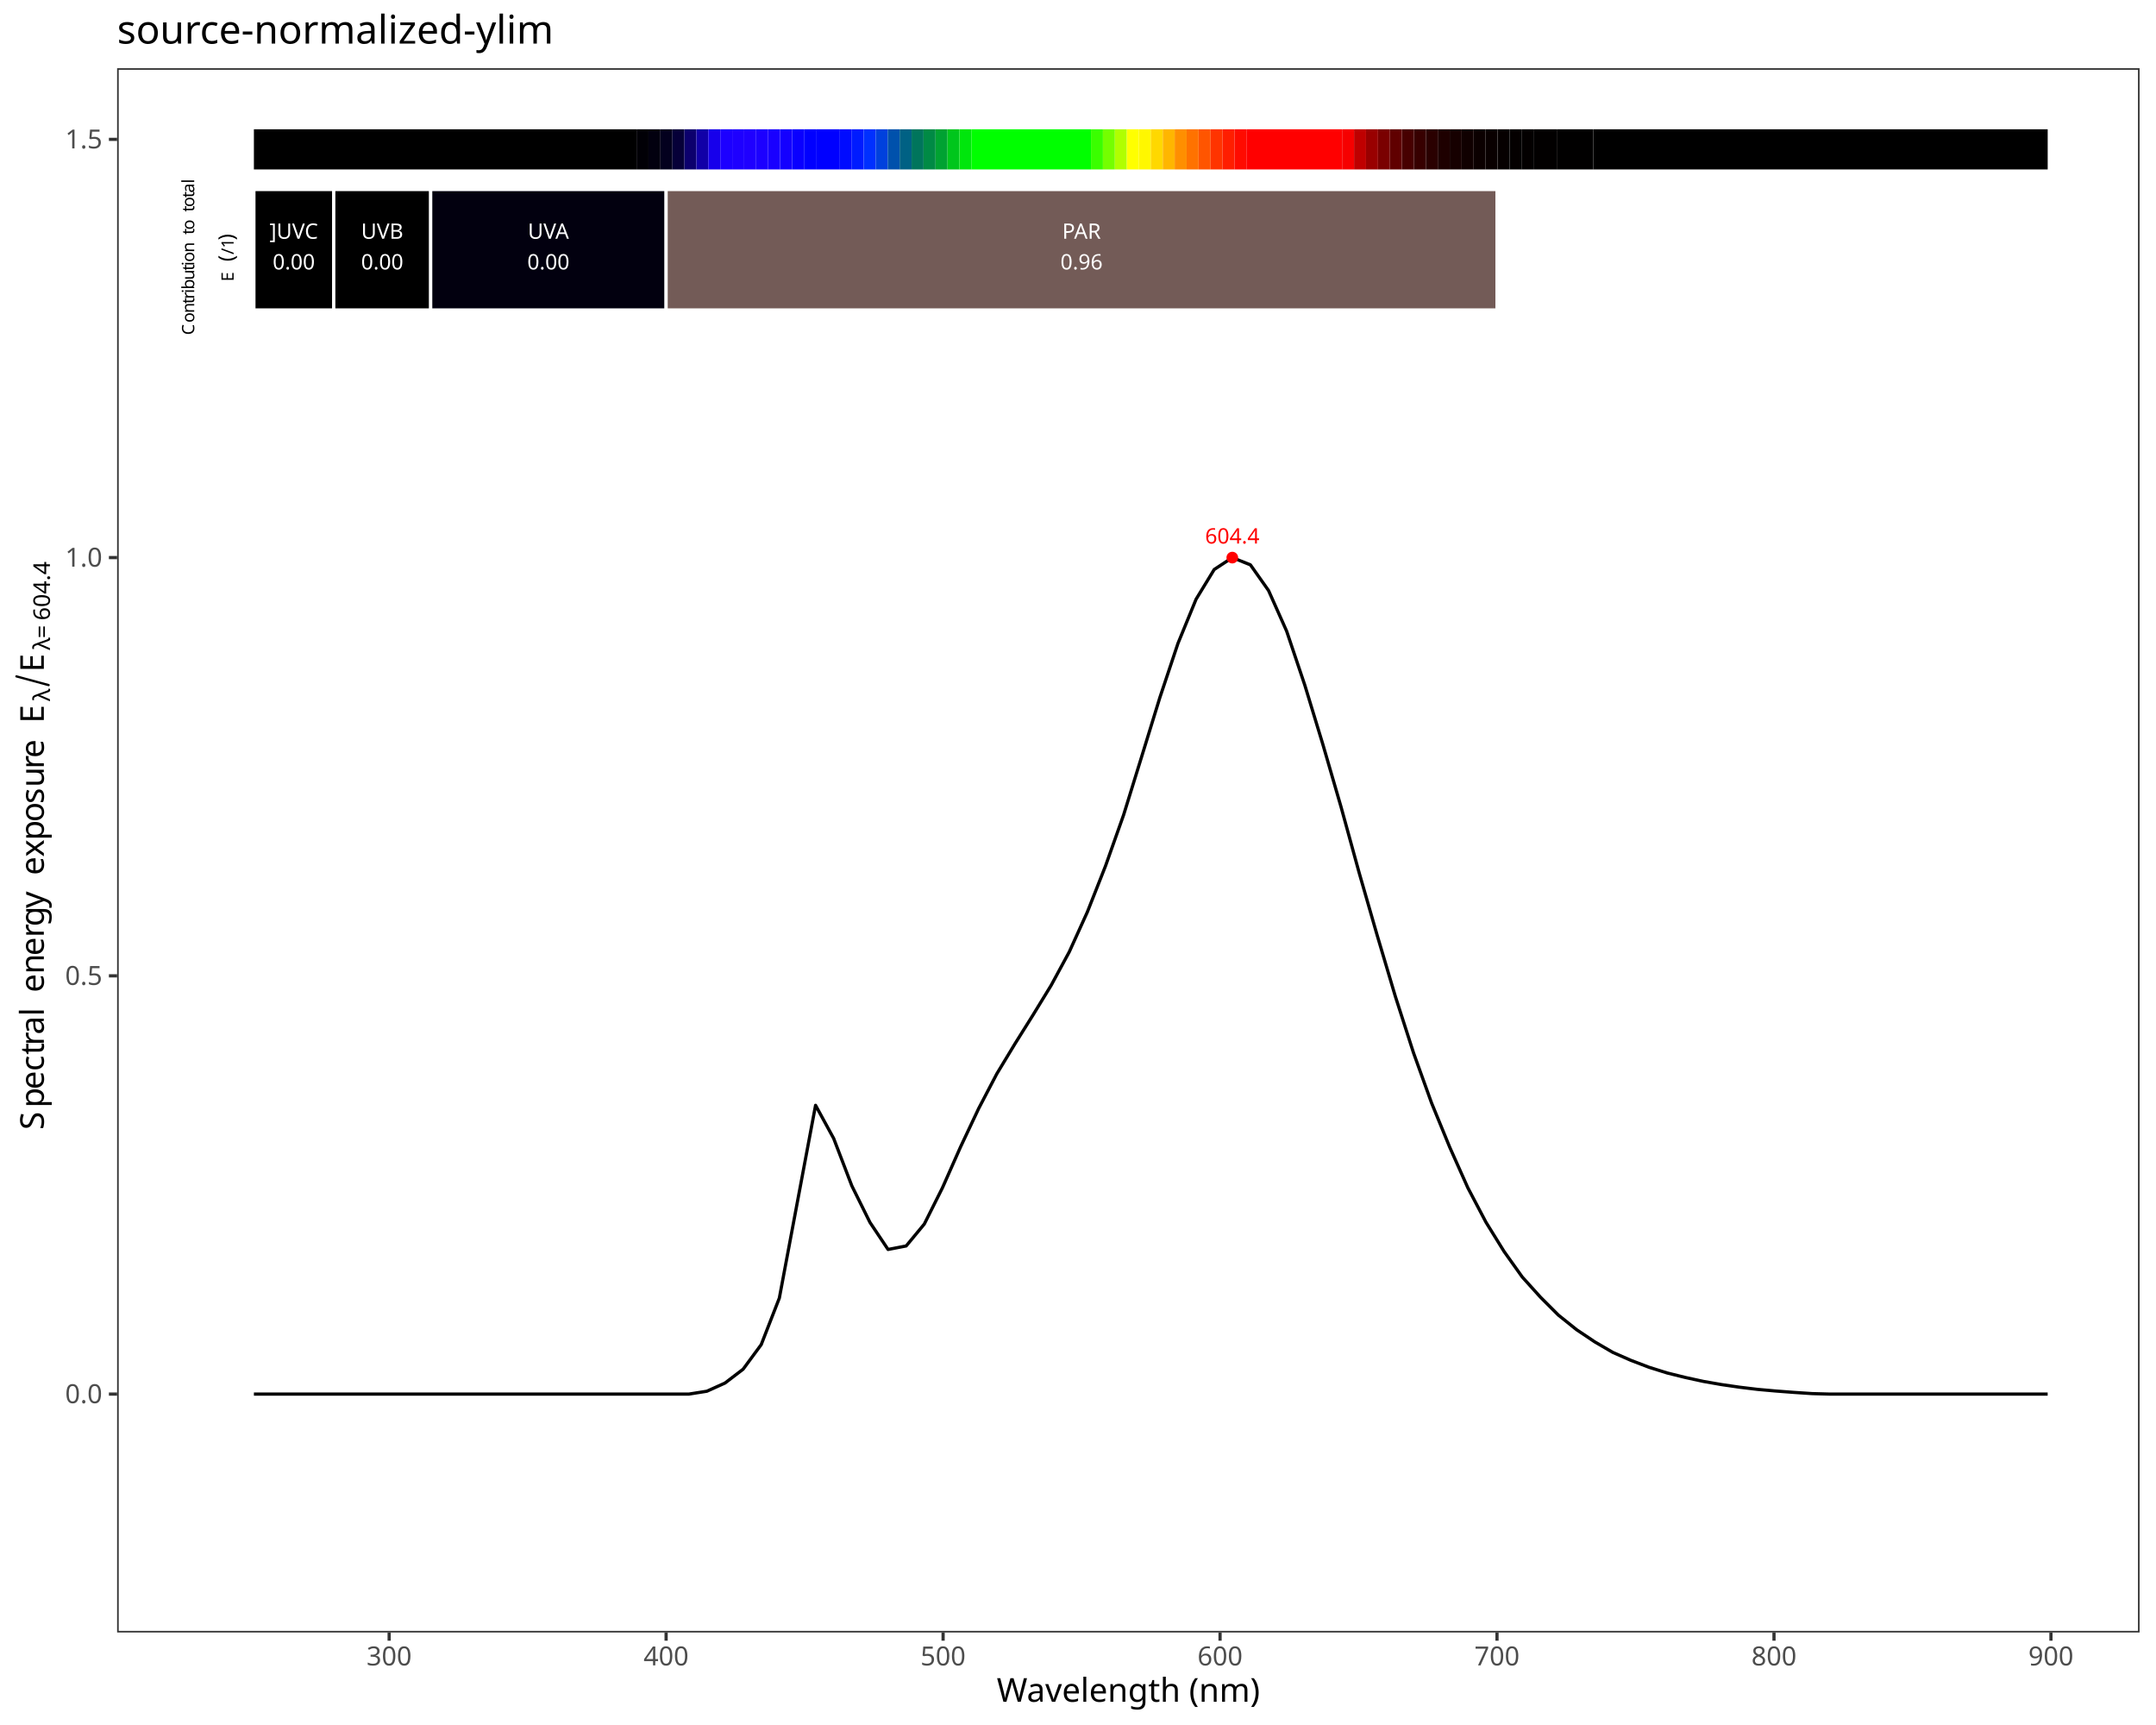
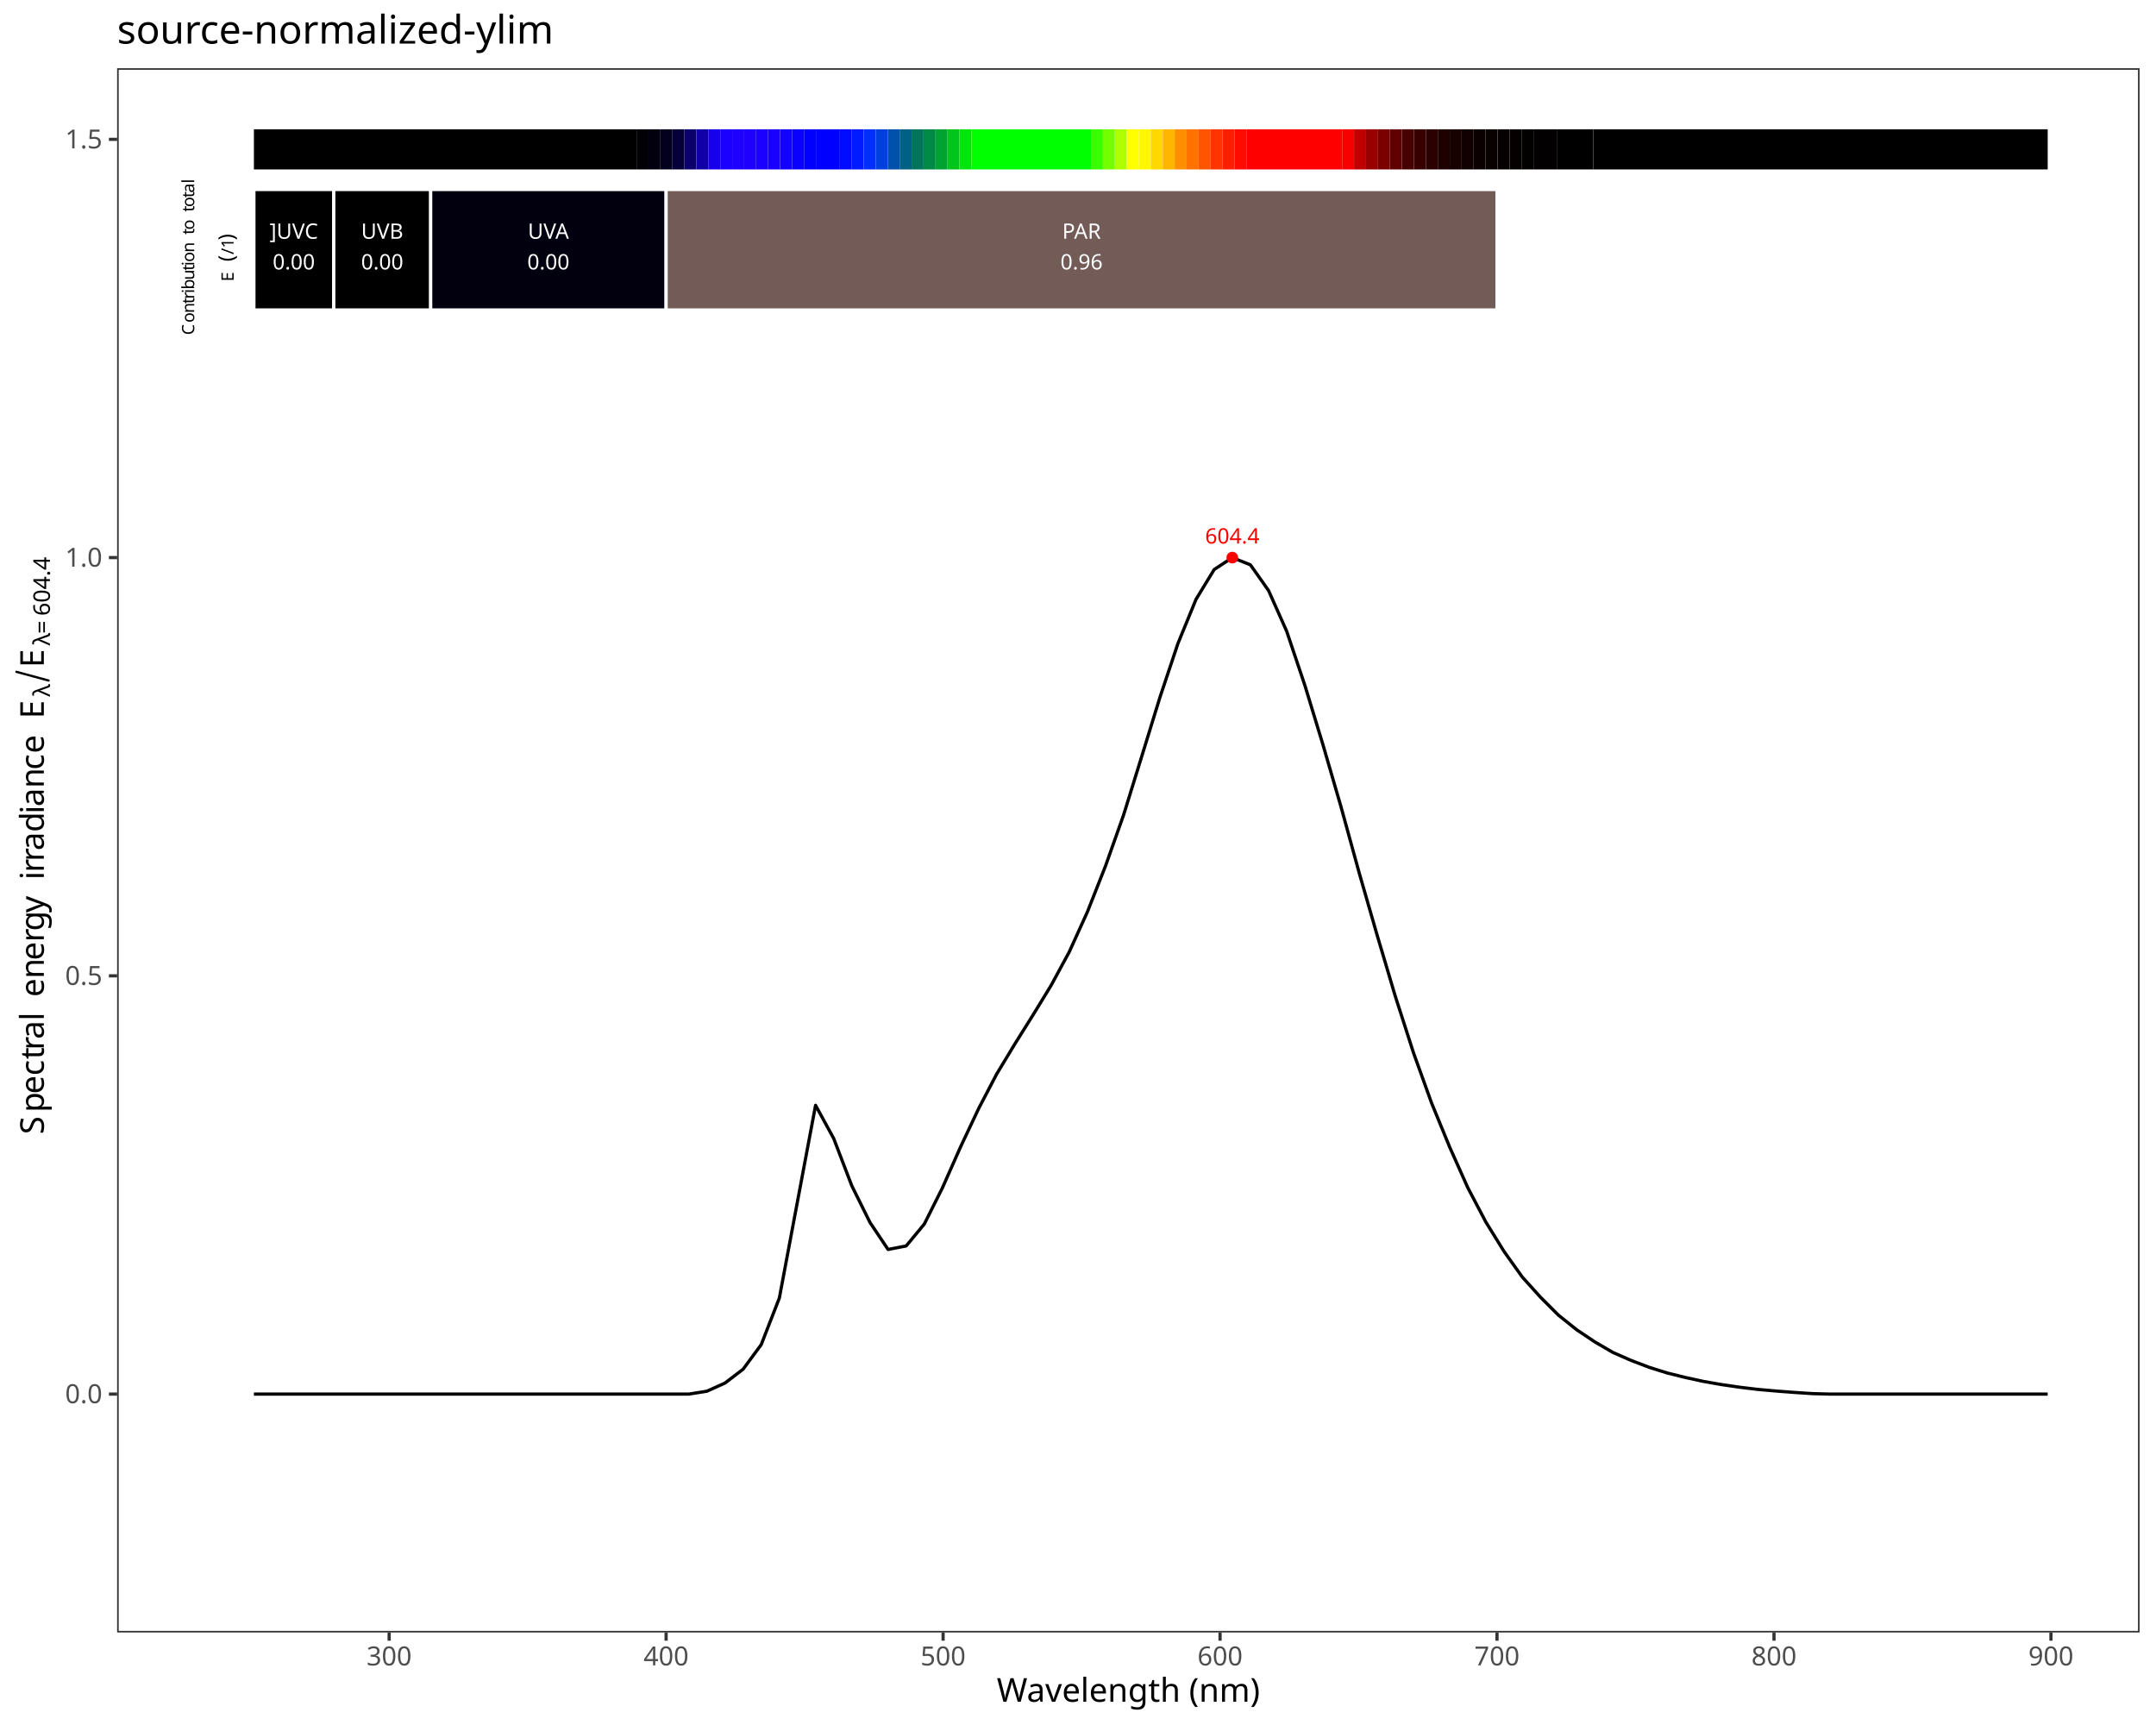
<svg xmlns="http://www.w3.org/2000/svg" class="svglite" data-engine-version="2.0" width="720.00pt" height="576.00pt" viewBox="0 0 720.00 576.00">
  <defs>
    <style type="text/css">
    .svglite line, .svglite polyline, .svglite polygon, .svglite path, .svglite rect, .svglite circle {
      fill: none;
      stroke: #000000;
      stroke-linecap: round;
      stroke-linejoin: round;
      stroke-miterlimit: 10.00;
    }
  </style>
  </defs>
  <rect width="100%" height="100%" style="stroke: none; fill: #FFFFFF;" />
  <defs>
    <clipPath id="cpMC4wMHw3MjAuMDB8MC4wMHw1NzYuMDA=">
      <rect x="0.00" y="0.00" width="720.00" height="576.00" />
    </clipPath>
  </defs>
  <g clip-path="url(#cpMC4wMHw3MjAuMDB8MC4wMHw1NzYuMDA=)">
    <rect x="0" y="0.00" width="720.00" height="576.00" style="stroke-width: 1.07; stroke: #FFFFFF; fill: #FFFFFF;" />
  </g>
  <defs>
    <clipPath id="cpMzkuMTF8NzE0LjUyfDIyLjc4fDU0NS4xMQ==">
      <rect x="39.11" y="22.78" width="675.41" height="522.33" />
    </clipPath>
  </defs>
  <g clip-path="url(#cpMzkuMTF8NzE0LjUyfDIyLjc4fDU0NS4xMQ==)">
    <rect x="39.11" y="22.78" width="675.41" height="522.33" style="stroke-width: 1.07; stroke: none; fill: #FFFFFF;" />
    <polyline points="84.79,465.51 90.84,465.51 96.89,465.51 102.94,465.51 108.99,465.51 115.04,465.51 121.09,465.51 127.14,465.51 133.19,465.51 139.24,465.51 145.30,465.51 151.35,465.51 157.40,465.51 163.45,465.51 169.50,465.51 175.55,465.51 181.60,465.51 187.65,465.51 193.70,465.51 199.75,465.51 205.80,465.51 211.85,465.51 217.91,465.51 223.96,465.51 230.01,465.51 236.06,464.55 242.11,461.82 248.16,457.20 254.21,448.99 260.26,433.45 266.31,401.25 272.36,369.07 278.41,380.15 284.46,395.94 290.52,408.17 296.57,417.21 302.62,416.04 308.67,408.73 314.72,396.65 320.77,382.99 326.82,370.16 332.87,358.59 338.92,348.58 344.97,338.93 351.02,329.04 357.07,317.87 363.13,304.52 369.18,289.18 375.23,272.12 381.28,252.59 387.33,232.95 393.38,214.85 399.43,200.09 405.48,190.17 411.53,186.19 417.58,188.61 423.63,197.18 429.68,210.76 435.74,228.77 441.79,248.62 447.84,269.43 453.89,291.42 459.94,312.42 465.99,332.75 472.04,351.54 478.09,368.34 484.14,383.08 490.19,396.62 496.24,408.12 502.29,417.89 508.35,426.40 514.40,433.10 520.45,439.15 526.50,444.00 532.55,448.05 538.60,451.58 544.65,454.24 550.70,456.55 556.75,458.45 562.80,459.95 568.85,461.27 574.91,462.33 580.96,463.21 587.01,463.94 593.06,464.48 599.11,464.94 605.16,465.34 611.21,465.51 617.26,465.51 623.31,465.51 629.36,465.51 635.41,465.51 641.46,465.51 647.52,465.51 653.57,465.51 659.62,465.51 665.67,465.51 671.72,465.51 677.77,465.51 683.82,465.51 " style="stroke-width: 1.07; stroke-linecap: butt;" />
    <text x="411.53" y="181.49" text-anchor="middle" style="font-size: 7.11px; fill: #FF0000; font-family: sans;" textLength="17.80px" lengthAdjust="spacingAndGlyphs">604.4</text>
    <circle cx="411.53" cy="186.19" r="1.95" style="stroke-width: 0.71; stroke: none; fill: #FF0000;" />
    <rect x="84.79" y="43.17" width="127.79" height="13.41" style="stroke-width: 1.07; stroke: none; stroke-linecap: square; stroke-linejoin: miter; fill: #000000;" />
    <rect x="212.58" y="43.17" width="3.99" height="13.41" style="stroke-width: 1.07; stroke: none; stroke-linecap: square; stroke-linejoin: miter; fill: #010006;" />
    <rect x="216.57" y="43.17" width="3.99" height="13.41" style="stroke-width: 1.07; stroke: none; stroke-linecap: square; stroke-linejoin: miter; fill: #02000F;" />
    <rect x="220.57" y="43.17" width="3.99" height="13.41" style="stroke-width: 1.07; stroke: none; stroke-linecap: square; stroke-linejoin: miter; fill: #03001E;" />
    <rect x="224.56" y="43.17" width="3.99" height="13.41" style="stroke-width: 1.07; stroke: none; stroke-linecap: square; stroke-linejoin: miter; fill: #060038;" />
    <rect x="228.55" y="43.17" width="3.99" height="13.41" style="stroke-width: 1.07; stroke: none; stroke-linecap: square; stroke-linejoin: miter; fill: #0C006D;" />
    <rect x="232.55" y="43.17" width="3.99" height="13.41" style="stroke-width: 1.07; stroke: none; stroke-linecap: square; stroke-linejoin: miter; fill: #1100A7;" />
    <rect x="236.54" y="43.17" width="3.99" height="13.41" style="stroke-width: 1.07; stroke: none; stroke-linecap: square; stroke-linejoin: miter; fill: #1700EB;" />
    <rect x="240.54" y="43.17" width="3.99" height="13.41" style="stroke-width: 1.07; stroke: none; stroke-linecap: square; stroke-linejoin: miter; fill: #1C00FF;" />
    <rect x="244.53" y="43.17" width="3.99" height="13.41" style="stroke-width: 1.07; stroke: none; stroke-linecap: square; stroke-linejoin: miter; fill: #1E00FF;" />
    <rect x="248.52" y="43.17" width="3.99" height="13.41" style="stroke-width: 1.07; stroke: none; stroke-linecap: square; stroke-linejoin: miter; fill: #1F00FF;" />
    <rect x="252.52" y="43.17" width="3.99" height="13.41" style="stroke-width: 1.07; stroke: none; stroke-linecap: square; stroke-linejoin: miter; fill: #1C00FF;" />
    <rect x="256.51" y="43.17" width="3.99" height="13.41" style="stroke-width: 1.07; stroke: none; stroke-linecap: square; stroke-linejoin: miter; fill: #1900FF;" />
    <rect x="260.50" y="43.17" width="3.99" height="13.41" style="stroke-width: 1.07; stroke: none; stroke-linecap: square; stroke-linejoin: miter; fill: #1400FF;" />
    <rect x="264.50" y="43.17" width="3.99" height="13.41" style="stroke-width: 1.07; stroke: none; stroke-linecap: square; stroke-linejoin: miter; fill: #0A00FF;" />
    <rect x="268.49" y="43.17" width="3.99" height="13.41" style="stroke-width: 1.07; stroke: none; stroke-linecap: square; stroke-linejoin: miter; fill: #0100FF;" />
    <rect x="272.48" y="43.17" width="7.99" height="13.41" style="stroke-width: 1.07; stroke: none; stroke-linecap: square; stroke-linejoin: miter; fill: #0000FF;" />
    <rect x="280.47" y="43.17" width="3.99" height="13.41" style="stroke-width: 1.07; stroke: none; stroke-linecap: square; stroke-linejoin: miter; fill: #000BFF;" />
    <rect x="284.46" y="43.17" width="3.99" height="13.41" style="stroke-width: 1.07; stroke: none; stroke-linecap: square; stroke-linejoin: miter; fill: #001BFF;" />
    <rect x="288.46" y="43.17" width="3.99" height="13.41" style="stroke-width: 1.07; stroke: none; stroke-linecap: square; stroke-linejoin: miter; fill: #0030FF;" />
    <rect x="292.45" y="43.17" width="3.99" height="13.41" style="stroke-width: 1.07; stroke: none; stroke-linecap: square; stroke-linejoin: miter; fill: #0041DD;" />
    <rect x="296.45" y="43.17" width="3.99" height="13.41" style="stroke-width: 1.07; stroke: none; stroke-linecap: square; stroke-linejoin: miter; fill: #0051AC;" />
    <rect x="300.44" y="43.17" width="3.99" height="13.41" style="stroke-width: 1.07; stroke: none; stroke-linecap: square; stroke-linejoin: miter; fill: #006184;" />
    <rect x="304.43" y="43.17" width="3.99" height="13.41" style="stroke-width: 1.07; stroke: none; stroke-linecap: square; stroke-linejoin: miter; fill: #00755C;" />
    <rect x="308.43" y="43.17" width="3.99" height="13.41" style="stroke-width: 1.07; stroke: none; stroke-linecap: square; stroke-linejoin: miter; fill: #008A45;" />
    <rect x="312.42" y="43.17" width="3.99" height="13.41" style="stroke-width: 1.07; stroke: none; stroke-linecap: square; stroke-linejoin: miter; fill: #00A232;" />
    <rect x="316.41" y="43.17" width="3.99" height="13.41" style="stroke-width: 1.07; stroke: none; stroke-linecap: square; stroke-linejoin: miter; fill: #00C61C;" />
    <rect x="320.41" y="43.17" width="3.99" height="13.41" style="stroke-width: 1.07; stroke: none; stroke-linecap: square; stroke-linejoin: miter; fill: #00E60C;" />
    <rect x="324.40" y="43.17" width="39.94" height="13.41" style="stroke-width: 1.07; stroke: none; stroke-linecap: square; stroke-linejoin: miter; fill: #00FF00;" />
    <rect x="364.34" y="43.17" width="3.99" height="13.41" style="stroke-width: 1.07; stroke: none; stroke-linecap: square; stroke-linejoin: miter; fill: #3AFF00;" />
    <rect x="368.33" y="43.17" width="3.99" height="13.41" style="stroke-width: 1.07; stroke: none; stroke-linecap: square; stroke-linejoin: miter; fill: #74FF00;" />
    <rect x="372.32" y="43.17" width="3.99" height="13.41" style="stroke-width: 1.07; stroke: none; stroke-linecap: square; stroke-linejoin: miter; fill: #B0FF00;" />
    <rect x="376.32" y="43.17" width="3.99" height="13.41" style="stroke-width: 1.07; stroke: none; stroke-linecap: square; stroke-linejoin: miter; fill: #FFFF00;" />
    <rect x="380.31" y="43.17" width="3.99" height="13.41" style="stroke-width: 1.07; stroke: none; stroke-linecap: square; stroke-linejoin: miter; fill: #FFF700;" />
    <rect x="384.30" y="43.17" width="3.99" height="13.41" style="stroke-width: 1.07; stroke: none; stroke-linecap: square; stroke-linejoin: miter; fill: #FFD800;" />
    <rect x="388.30" y="43.17" width="3.99" height="13.41" style="stroke-width: 1.07; stroke: none; stroke-linecap: square; stroke-linejoin: miter; fill: #FFB600;" />
    <rect x="392.29" y="43.17" width="3.99" height="13.41" style="stroke-width: 1.07; stroke: none; stroke-linecap: square; stroke-linejoin: miter; fill: #FF8F00;" />
    <rect x="396.28" y="43.17" width="3.99" height="13.41" style="stroke-width: 1.07; stroke: none; stroke-linecap: square; stroke-linejoin: miter; fill: #FF7200;" />
    <rect x="400.28" y="43.17" width="3.99" height="13.41" style="stroke-width: 1.07; stroke: none; stroke-linecap: square; stroke-linejoin: miter; fill: #FF5500;" />
    <rect x="404.27" y="43.17" width="3.99" height="13.41" style="stroke-width: 1.07; stroke: none; stroke-linecap: square; stroke-linejoin: miter; fill: #FF3400;" />
    <rect x="408.26" y="43.17" width="3.99" height="13.41" style="stroke-width: 1.07; stroke: none; stroke-linecap: square; stroke-linejoin: miter; fill: #FF1E00;" />
    <rect x="412.26" y="43.17" width="3.99" height="13.41" style="stroke-width: 1.07; stroke: none; stroke-linecap: square; stroke-linejoin: miter; fill: #FF0B00;" />
    <rect x="416.25" y="43.17" width="31.95" height="13.41" style="stroke-width: 1.07; stroke: none; stroke-linecap: square; stroke-linejoin: miter; fill: #FF0000;" />
    <rect x="448.20" y="43.17" width="3.99" height="13.41" style="stroke-width: 1.07; stroke: none; stroke-linecap: square; stroke-linejoin: miter; fill: #F60000;" />
    <rect x="452.19" y="43.17" width="3.99" height="13.41" style="stroke-width: 1.07; stroke: none; stroke-linecap: square; stroke-linejoin: miter; fill: #BF0000;" />
    <rect x="456.19" y="43.17" width="3.99" height="13.41" style="stroke-width: 1.07; stroke: none; stroke-linecap: square; stroke-linejoin: miter; fill: #990000;" />
    <rect x="460.18" y="43.17" width="3.99" height="13.41" style="stroke-width: 1.07; stroke: none; stroke-linecap: square; stroke-linejoin: miter; fill: #7A0000;" />
    <rect x="464.17" y="43.17" width="3.99" height="13.41" style="stroke-width: 1.07; stroke: none; stroke-linecap: square; stroke-linejoin: miter; fill: #600000;" />
    <rect x="468.17" y="43.17" width="3.99" height="13.41" style="stroke-width: 1.07; stroke: none; stroke-linecap: square; stroke-linejoin: miter; fill: #470000;" />
    <rect x="472.16" y="43.17" width="3.99" height="13.41" style="stroke-width: 1.07; stroke: none; stroke-linecap: square; stroke-linejoin: miter; fill: #370000;" />
    <rect x="476.16" y="43.17" width="3.99" height="13.41" style="stroke-width: 1.07; stroke: none; stroke-linecap: square; stroke-linejoin: miter; fill: #2A0000;" />
    <rect x="480.15" y="43.17" width="3.99" height="13.41" style="stroke-width: 1.07; stroke: none; stroke-linecap: square; stroke-linejoin: miter; fill: #1E0000;" />
    <rect x="484.14" y="43.17" width="3.99" height="13.41" style="stroke-width: 1.07; stroke: none; stroke-linecap: square; stroke-linejoin: miter; fill: #160000;" />
    <rect x="488.14" y="43.17" width="3.99" height="13.41" style="stroke-width: 1.07; stroke: none; stroke-linecap: square; stroke-linejoin: miter; fill: #100000;" />
    <rect x="492.13" y="43.17" width="3.99" height="13.41" style="stroke-width: 1.07; stroke: none; stroke-linecap: square; stroke-linejoin: miter; fill: #0B0000;" />
    <rect x="496.12" y="43.17" width="3.99" height="13.41" style="stroke-width: 1.07; stroke: none; stroke-linecap: square; stroke-linejoin: miter; fill: #090000;" />
    <rect x="500.12" y="43.17" width="3.99" height="13.41" style="stroke-width: 1.07; stroke: none; stroke-linecap: square; stroke-linejoin: miter; fill: #060000;" />
    <rect x="504.11" y="43.17" width="3.99" height="13.41" style="stroke-width: 1.07; stroke: none; stroke-linecap: square; stroke-linejoin: miter; fill: #040000;" />
    <rect x="508.10" y="43.17" width="3.99" height="13.41" style="stroke-width: 1.07; stroke: none; stroke-linecap: square; stroke-linejoin: miter; fill: #030000;" />
    <rect x="512.10" y="43.17" width="7.99" height="13.41" style="stroke-width: 1.07; stroke: none; stroke-linecap: square; stroke-linejoin: miter; fill: #020000;" />
    <rect x="520.08" y="43.17" width="11.98" height="13.41" style="stroke-width: 1.07; stroke: none; stroke-linecap: square; stroke-linejoin: miter; fill: #010000;" />
    <rect x="532.07" y="43.17" width="151.76" height="13.41" style="stroke-width: 1.07; stroke: none; stroke-linecap: square; stroke-linejoin: miter; fill: #000000;" />
    <rect x="84.79" y="63.28" width="26.68" height="40.22" style="stroke-width: 1.07; stroke: #FFFFFF; stroke-linecap: square; stroke-linejoin: miter; fill: #000000;" />
    <rect x="111.46" y="63.28" width="32.37" height="40.22" style="stroke-width: 1.07; stroke: #FFFFFF; stroke-linecap: square; stroke-linejoin: miter; fill: #000000;" />
    <rect x="143.83" y="63.28" width="78.62" height="40.22" style="stroke-width: 1.07; stroke: #FFFFFF; stroke-linecap: square; stroke-linejoin: miter; fill: #02000F;" />
    <rect x="222.45" y="63.28" width="277.48" height="40.22" style="stroke-width: 1.07; stroke: #FFFFFF; stroke-linecap: square; stroke-linejoin: miter; fill: #735B57;" />
    <text x="98.12" y="79.72" text-anchor="middle" style="font-size: 7.11px; fill: #FFFFFF; font-family: sans;" textLength="17.00px" lengthAdjust="spacingAndGlyphs">]UVC</text>
    <text x="98.12" y="89.96" text-anchor="middle" style="font-size: 7.11px; fill: #FFFFFF; font-family: sans;" textLength="13.85px" lengthAdjust="spacingAndGlyphs">0.00</text>
    <text x="127.65" y="79.72" text-anchor="middle" style="font-size: 7.11px; fill: #FFFFFF; font-family: sans;" textLength="14.63px" lengthAdjust="spacingAndGlyphs">UVB</text>
    <text x="127.65" y="89.96" text-anchor="middle" style="font-size: 7.11px; fill: #FFFFFF; font-family: sans;" textLength="13.85px" lengthAdjust="spacingAndGlyphs">0.00</text>
    <text x="183.14" y="79.72" text-anchor="middle" style="font-size: 7.11px; fill: #FFFFFF; font-family: sans;" textLength="14.63px" lengthAdjust="spacingAndGlyphs">UVA</text>
    <text x="183.14" y="89.96" text-anchor="middle" style="font-size: 7.11px; fill: #FFFFFF; font-family: sans;" textLength="13.85px" lengthAdjust="spacingAndGlyphs">0.00</text>
    <text x="361.19" y="79.72" text-anchor="middle" style="font-size: 7.11px; fill: #FFFFFF; font-family: sans;" textLength="14.63px" lengthAdjust="spacingAndGlyphs">PAR</text>
    <text x="361.19" y="89.96" text-anchor="middle" style="font-size: 7.11px; fill: #FFFFFF; font-family: sans;" textLength="13.85px" lengthAdjust="spacingAndGlyphs">0.96</text>
    <text transform="translate(64.86,111.85) rotate(-90)" style="font-size: 5.69px; font-family: sans;" textLength="4.11px" lengthAdjust="spacingAndGlyphs">C</text>
    <text transform="translate(64.86,107.74) rotate(-90)" style="font-size: 5.69px; font-family: sans;" textLength="3.17px" lengthAdjust="spacingAndGlyphs">o</text>
    <text transform="translate(64.86,104.57) rotate(-90)" style="font-size: 5.69px; font-family: sans;" textLength="3.17px" lengthAdjust="spacingAndGlyphs">n</text>
    <text transform="translate(64.86,101.41) rotate(-90)" style="font-size: 5.69px; font-family: sans;" textLength="1.58px" lengthAdjust="spacingAndGlyphs">t</text>
    <text transform="translate(64.86,99.83) rotate(-90)" style="font-size: 5.69px; font-family: sans;" textLength="1.89px" lengthAdjust="spacingAndGlyphs">r</text>
    <text transform="translate(64.86,97.93) rotate(-90)" style="font-size: 5.69px; font-family: sans;" textLength="1.26px" lengthAdjust="spacingAndGlyphs">i</text>
    <text transform="translate(64.86,96.67) rotate(-90)" style="font-size: 5.69px; font-family: sans;" textLength="3.17px" lengthAdjust="spacingAndGlyphs">b</text>
    <text transform="translate(64.86,93.51) rotate(-90)" style="font-size: 5.69px; font-family: sans;" textLength="3.17px" lengthAdjust="spacingAndGlyphs">u</text>
    <text transform="translate(64.86,90.34) rotate(-90)" style="font-size: 5.69px; font-family: sans;" textLength="1.58px" lengthAdjust="spacingAndGlyphs">t</text>
    <text transform="translate(64.86,88.76) rotate(-90)" style="font-size: 5.69px; font-family: sans;" textLength="1.26px" lengthAdjust="spacingAndGlyphs">i</text>
    <text transform="translate(64.86,87.50) rotate(-90)" style="font-size: 5.69px; font-family: sans;" textLength="3.17px" lengthAdjust="spacingAndGlyphs">o</text>
    <text transform="translate(64.86,84.33) rotate(-90)" style="font-size: 5.69px; font-family: sans;" textLength="3.17px" lengthAdjust="spacingAndGlyphs">n</text>
    <text transform="translate(64.86,81.17) rotate(-90)" style="font-size: 5.69px; font-family: sans;" textLength="1.42px" lengthAdjust="spacingAndGlyphs"> </text>
    <text transform="translate(64.86,79.74) rotate(-90)" style="font-size: 5.69px; font-family: sans;" textLength="1.42px" lengthAdjust="spacingAndGlyphs"> </text>
    <text transform="translate(64.86,78.32) rotate(-90)" style="font-size: 5.69px; font-family: sans;" textLength="1.58px" lengthAdjust="spacingAndGlyphs">t</text>
    <text transform="translate(64.86,76.74) rotate(-90)" style="font-size: 5.69px; font-family: sans;" textLength="3.17px" lengthAdjust="spacingAndGlyphs">o</text>
    <text transform="translate(64.86,73.57) rotate(-90)" style="font-size: 5.69px; font-family: sans;" textLength="1.42px" lengthAdjust="spacingAndGlyphs"> </text>
    <text transform="translate(64.86,72.15) rotate(-90)" style="font-size: 5.69px; font-family: sans;" textLength="1.42px" lengthAdjust="spacingAndGlyphs"> </text>
    <text transform="translate(64.86,70.72) rotate(-90)" style="font-size: 5.69px; font-family: sans;" textLength="1.58px" lengthAdjust="spacingAndGlyphs">t</text>
    <text transform="translate(64.86,69.14) rotate(-90)" style="font-size: 5.69px; font-family: sans;" textLength="3.17px" lengthAdjust="spacingAndGlyphs">o</text>
    <text transform="translate(64.86,65.98) rotate(-90)" style="font-size: 5.69px; font-family: sans;" textLength="1.58px" lengthAdjust="spacingAndGlyphs">t</text>
    <text transform="translate(64.86,64.40) rotate(-90)" style="font-size: 5.69px; font-family: sans;" textLength="3.17px" lengthAdjust="spacingAndGlyphs">a</text>
    <text transform="translate(64.86,61.23) rotate(-90)" style="font-size: 5.69px; font-family: sans;" textLength="1.26px" lengthAdjust="spacingAndGlyphs">l</text>
    <text transform="translate(78.02,93.97) rotate(-90)" style="font-size: 5.69px; font-family: sans;" textLength="3.80px" lengthAdjust="spacingAndGlyphs">E</text>
    <text transform="translate(78.02,90.17) rotate(-90)" style="font-size: 5.69px; font-family: sans;" textLength="1.42px" lengthAdjust="spacingAndGlyphs"> </text>
    <text transform="translate(78.02,88.75) rotate(-90)" style="font-size: 5.69px; font-family: sans;" textLength="1.42px" lengthAdjust="spacingAndGlyphs"> </text>
    <text transform="translate(78.02,87.33) rotate(-90)" style="font-size: 7.11px; font-family: sans;" textLength="2.37px" lengthAdjust="spacingAndGlyphs">(</text>
    <text transform="translate(78.02,84.96) rotate(-90)" style="font-size: 5.69px; font-family: sans;" textLength="4.75px" lengthAdjust="spacingAndGlyphs">/1</text>
    <text transform="translate(78.02,80.21) rotate(-90)" style="font-size: 7.11px; font-family: sans;" textLength="2.36px" lengthAdjust="spacingAndGlyphs">)</text>
    <rect x="39.11" y="22.78" width="675.41" height="522.33" style="stroke-width: 1.07; stroke: #333333;" />
  </g>
  <g clip-path="url(#cpMC4wMHw3MjAuMDB8MC4wMHw1NzYuMDA=)">
    <text x="34.18" y="468.53" text-anchor="end" style="font-size: 8.80px; fill: #4D4D4D; font-family: sans;" textLength="12.23px" lengthAdjust="spacingAndGlyphs">0.0</text>
    <text x="34.18" y="328.87" text-anchor="end" style="font-size: 8.80px; fill: #4D4D4D; font-family: sans;" textLength="12.23px" lengthAdjust="spacingAndGlyphs">0.5</text>
    <text x="34.18" y="189.21" text-anchor="end" style="font-size: 8.80px; fill: #4D4D4D; font-family: sans;" textLength="12.23px" lengthAdjust="spacingAndGlyphs">1.0</text>
    <text x="34.18" y="49.55" text-anchor="end" style="font-size: 8.80px; fill: #4D4D4D; font-family: sans;" textLength="12.23px" lengthAdjust="spacingAndGlyphs">1.5</text>
    <polyline points="36.37,465.51 39.11,465.51 " style="stroke-width: 1.07; stroke: #333333; stroke-linecap: butt;" />
    <polyline points="36.37,325.85 39.11,325.85 " style="stroke-width: 1.07; stroke: #333333; stroke-linecap: butt;" />
    <polyline points="36.37,186.19 39.11,186.19 " style="stroke-width: 1.07; stroke: #333333; stroke-linecap: butt;" />
    <polyline points="36.37,46.53 39.11,46.53 " style="stroke-width: 1.07; stroke: #333333; stroke-linecap: butt;" />
    <polyline points="129.96,547.85 129.96,545.11 " style="stroke-width: 1.07; stroke: #333333; stroke-linecap: butt;" />
    <polyline points="222.45,547.85 222.45,545.11 " style="stroke-width: 1.07; stroke: #333333; stroke-linecap: butt;" />
    <polyline points="314.95,547.85 314.95,545.11 " style="stroke-width: 1.07; stroke: #333333; stroke-linecap: butt;" />
    <polyline points="407.44,547.85 407.44,545.11 " style="stroke-width: 1.07; stroke: #333333; stroke-linecap: butt;" />
    <polyline points="499.93,547.85 499.93,545.11 " style="stroke-width: 1.07; stroke: #333333; stroke-linecap: butt;" />
    <polyline points="592.43,547.85 592.43,545.11 " style="stroke-width: 1.07; stroke: #333333; stroke-linecap: butt;" />
    <polyline points="684.92,547.85 684.92,545.11 " style="stroke-width: 1.07; stroke: #333333; stroke-linecap: butt;" />
    <text x="129.96" y="556.10" text-anchor="middle" style="font-size: 8.80px; fill: #4D4D4D; font-family: sans;" textLength="14.68px" lengthAdjust="spacingAndGlyphs">300</text>
    <text x="222.45" y="556.10" text-anchor="middle" style="font-size: 8.80px; fill: #4D4D4D; font-family: sans;" textLength="14.68px" lengthAdjust="spacingAndGlyphs">400</text>
    <text x="314.95" y="556.10" text-anchor="middle" style="font-size: 8.80px; fill: #4D4D4D; font-family: sans;" textLength="14.68px" lengthAdjust="spacingAndGlyphs">500</text>
    <text x="407.44" y="556.10" text-anchor="middle" style="font-size: 8.80px; fill: #4D4D4D; font-family: sans;" textLength="14.68px" lengthAdjust="spacingAndGlyphs">600</text>
    <text x="499.93" y="556.10" text-anchor="middle" style="font-size: 8.80px; fill: #4D4D4D; font-family: sans;" textLength="14.68px" lengthAdjust="spacingAndGlyphs">700</text>
    <text x="592.43" y="556.10" text-anchor="middle" style="font-size: 8.80px; fill: #4D4D4D; font-family: sans;" textLength="14.68px" lengthAdjust="spacingAndGlyphs">800</text>
    <text x="684.92" y="556.10" text-anchor="middle" style="font-size: 8.80px; fill: #4D4D4D; font-family: sans;" textLength="14.68px" lengthAdjust="spacingAndGlyphs">900</text>
    <text x="376.82" y="568.24" text-anchor="middle" style="font-size: 11.00px; font-family: sans;" textLength="83.76px" lengthAdjust="spacingAndGlyphs">Wavelength (nm)</text>
-     <text transform="translate(14.64,380.00) rotate(-90)" style="font-size: 11.00px; font-family: sans;" textLength="2.75px" lengthAdjust="spacingAndGlyphs"> </text>
-     <text transform="translate(14.64,377.25) rotate(-90)" style="font-size: 11.00px; font-family: sans;" textLength="7.34px" lengthAdjust="spacingAndGlyphs">S</text>
-     <text transform="translate(14.64,369.91) rotate(-90)" style="font-size: 11.00px; font-family: sans;" textLength="6.12px" lengthAdjust="spacingAndGlyphs">p</text>
-     <text transform="translate(14.64,363.80) rotate(-90)" style="font-size: 11.00px; font-family: sans;" textLength="6.12px" lengthAdjust="spacingAndGlyphs">e</text>
-     <text transform="translate(14.64,357.68) rotate(-90)" style="font-size: 11.00px; font-family: sans;" textLength="5.50px" lengthAdjust="spacingAndGlyphs">c</text>
-     <text transform="translate(14.64,352.17) rotate(-90)" style="font-size: 11.00px; font-family: sans;" textLength="3.06px" lengthAdjust="spacingAndGlyphs">t</text>
-     <text transform="translate(14.64,349.12) rotate(-90)" style="font-size: 11.00px; font-family: sans;" textLength="3.66px" lengthAdjust="spacingAndGlyphs">r</text>
-     <text transform="translate(14.64,345.45) rotate(-90)" style="font-size: 11.00px; font-family: sans;" textLength="6.12px" lengthAdjust="spacingAndGlyphs">a</text>
-     <text transform="translate(14.64,339.34) rotate(-90)" style="font-size: 11.00px; font-family: sans;" textLength="2.44px" lengthAdjust="spacingAndGlyphs">l</text>
-     <text transform="translate(14.64,336.89) rotate(-90)" style="font-size: 11.00px; font-family: sans;" textLength="2.75px" lengthAdjust="spacingAndGlyphs"> </text>
-     <text transform="translate(14.64,334.14) rotate(-90)" style="font-size: 11.00px; font-family: sans;" textLength="2.75px" lengthAdjust="spacingAndGlyphs"> </text>
-     <text transform="translate(14.64,331.39) rotate(-90)" style="font-size: 11.00px; font-family: sans;" textLength="6.12px" lengthAdjust="spacingAndGlyphs">e</text>
-     <text transform="translate(14.64,325.27) rotate(-90)" style="font-size: 11.00px; font-family: sans;" textLength="6.12px" lengthAdjust="spacingAndGlyphs">n</text>
-     <text transform="translate(14.64,319.15) rotate(-90)" style="font-size: 11.00px; font-family: sans;" textLength="6.12px" lengthAdjust="spacingAndGlyphs">e</text>
-     <text transform="translate(14.64,313.03) rotate(-90)" style="font-size: 11.00px; font-family: sans;" textLength="3.66px" lengthAdjust="spacingAndGlyphs">r</text>
-     <text transform="translate(14.64,309.37) rotate(-90)" style="font-size: 11.00px; font-family: sans;" textLength="6.12px" lengthAdjust="spacingAndGlyphs">g</text>
-     <text transform="translate(14.64,303.25) rotate(-90)" style="font-size: 11.00px; font-family: sans;" textLength="5.50px" lengthAdjust="spacingAndGlyphs">y</text>
-     <text transform="translate(14.64,297.75) rotate(-90)" style="font-size: 11.00px; font-family: sans;" textLength="2.75px" lengthAdjust="spacingAndGlyphs"> </text>
-     <text transform="translate(14.64,295.00) rotate(-90)" style="font-size: 11.00px; font-family: sans;" textLength="2.75px" lengthAdjust="spacingAndGlyphs"> </text>
-     <text transform="translate(14.64,292.24) rotate(-90)" style="font-size: 11.00px; font-family: sans;" textLength="6.12px" lengthAdjust="spacingAndGlyphs">e</text>
-     <text transform="translate(14.64,286.13) rotate(-90)" style="font-size: 11.00px; font-family: sans;" textLength="5.50px" lengthAdjust="spacingAndGlyphs">x</text>
-     <text transform="translate(14.64,280.62) rotate(-90)" style="font-size: 11.00px; font-family: sans;" textLength="6.12px" lengthAdjust="spacingAndGlyphs">p</text>
-     <text transform="translate(14.64,274.50) rotate(-90)" style="font-size: 11.00px; font-family: sans;" textLength="6.12px" lengthAdjust="spacingAndGlyphs">o</text>
-     <text transform="translate(14.64,268.39) rotate(-90)" style="font-size: 11.00px; font-family: sans;" textLength="5.50px" lengthAdjust="spacingAndGlyphs">s</text>
-     <text transform="translate(14.64,262.88) rotate(-90)" style="font-size: 11.00px; font-family: sans;" textLength="6.12px" lengthAdjust="spacingAndGlyphs">u</text>
-     <text transform="translate(14.64,256.76) rotate(-90)" style="font-size: 11.00px; font-family: sans;" textLength="3.66px" lengthAdjust="spacingAndGlyphs">r</text>
-     <text transform="translate(14.64,253.10) rotate(-90)" style="font-size: 11.00px; font-family: sans;" textLength="6.12px" lengthAdjust="spacingAndGlyphs">e</text>
-     <text transform="translate(14.64,246.98) rotate(-90)" style="font-size: 11.00px; font-family: sans;" textLength="2.75px" lengthAdjust="spacingAndGlyphs"> </text>
-     <text transform="translate(14.64,244.23) rotate(-90)" style="font-size: 11.00px; font-family: sans;" textLength="2.75px" lengthAdjust="spacingAndGlyphs"> </text>
-     <text transform="translate(14.64,241.48) rotate(-90)" style="font-size: 11.00px; font-family: sans;" textLength="7.34px" lengthAdjust="spacingAndGlyphs">E</text>
-     <text transform="translate(16.67,234.14) rotate(-90)" style="font-size: 7.70px; font-family: sans;" textLength="3.92px" lengthAdjust="spacingAndGlyphs">λ</text>
-     <polyline points="16.23,228.76 5.48,225.85 " style="stroke-width: 0.75;" />
-     <text transform="translate(14.64,224.40) rotate(-90)" style="font-size: 11.00px; font-family: sans;" textLength="7.34px" lengthAdjust="spacingAndGlyphs">E</text>
-     <text transform="translate(16.67,217.06) rotate(-90)" style="font-size: 7.70px; font-family: sans;" textLength="3.92px" lengthAdjust="spacingAndGlyphs">λ</text>
-     <text transform="translate(16.67,213.14) rotate(-90)" style="font-size: 7.70px; font-family: sans;" textLength="5.98px" lengthAdjust="spacingAndGlyphs">=</text>
-     <text transform="translate(16.67,207.16) rotate(-90)" style="font-size: 7.70px; font-family: sans;" textLength="19.27px" lengthAdjust="spacingAndGlyphs">604.4</text>
+     <text transform="translate(14.64,381.53) rotate(-90)" style="font-size: 11.00px; font-family: sans;" textLength="2.75px" lengthAdjust="spacingAndGlyphs"> </text>
+     <text transform="translate(14.64,378.77) rotate(-90)" style="font-size: 11.00px; font-family: sans;" textLength="7.34px" lengthAdjust="spacingAndGlyphs">S</text>
+     <text transform="translate(14.64,371.43) rotate(-90)" style="font-size: 11.00px; font-family: sans;" textLength="6.12px" lengthAdjust="spacingAndGlyphs">p</text>
+     <text transform="translate(14.64,365.32) rotate(-90)" style="font-size: 11.00px; font-family: sans;" textLength="6.12px" lengthAdjust="spacingAndGlyphs">e</text>
+     <text transform="translate(14.64,359.20) rotate(-90)" style="font-size: 11.00px; font-family: sans;" textLength="5.50px" lengthAdjust="spacingAndGlyphs">c</text>
+     <text transform="translate(14.64,353.69) rotate(-90)" style="font-size: 11.00px; font-family: sans;" textLength="3.06px" lengthAdjust="spacingAndGlyphs">t</text>
+     <text transform="translate(14.64,350.64) rotate(-90)" style="font-size: 11.00px; font-family: sans;" textLength="3.66px" lengthAdjust="spacingAndGlyphs">r</text>
+     <text transform="translate(14.64,346.97) rotate(-90)" style="font-size: 11.00px; font-family: sans;" textLength="6.12px" lengthAdjust="spacingAndGlyphs">a</text>
+     <text transform="translate(14.64,340.86) rotate(-90)" style="font-size: 11.00px; font-family: sans;" textLength="2.44px" lengthAdjust="spacingAndGlyphs">l</text>
+     <text transform="translate(14.64,338.41) rotate(-90)" style="font-size: 11.00px; font-family: sans;" textLength="2.75px" lengthAdjust="spacingAndGlyphs"> </text>
+     <text transform="translate(14.64,335.66) rotate(-90)" style="font-size: 11.00px; font-family: sans;" textLength="2.75px" lengthAdjust="spacingAndGlyphs"> </text>
+     <text transform="translate(14.64,332.91) rotate(-90)" style="font-size: 11.00px; font-family: sans;" textLength="6.12px" lengthAdjust="spacingAndGlyphs">e</text>
+     <text transform="translate(14.64,326.79) rotate(-90)" style="font-size: 11.00px; font-family: sans;" textLength="6.12px" lengthAdjust="spacingAndGlyphs">n</text>
+     <text transform="translate(14.64,320.67) rotate(-90)" style="font-size: 11.00px; font-family: sans;" textLength="6.12px" lengthAdjust="spacingAndGlyphs">e</text>
+     <text transform="translate(14.64,314.56) rotate(-90)" style="font-size: 11.00px; font-family: sans;" textLength="3.66px" lengthAdjust="spacingAndGlyphs">r</text>
+     <text transform="translate(14.64,310.89) rotate(-90)" style="font-size: 11.00px; font-family: sans;" textLength="6.12px" lengthAdjust="spacingAndGlyphs">g</text>
+     <text transform="translate(14.64,304.77) rotate(-90)" style="font-size: 11.00px; font-family: sans;" textLength="5.50px" lengthAdjust="spacingAndGlyphs">y</text>
+     <text transform="translate(14.64,299.27) rotate(-90)" style="font-size: 11.00px; font-family: sans;" textLength="2.75px" lengthAdjust="spacingAndGlyphs"> </text>
+     <text transform="translate(14.64,296.52) rotate(-90)" style="font-size: 11.00px; font-family: sans;" textLength="2.75px" lengthAdjust="spacingAndGlyphs"> </text>
+     <text transform="translate(14.64,293.77) rotate(-90)" style="font-size: 11.00px; font-family: sans;" textLength="2.44px" lengthAdjust="spacingAndGlyphs">i</text>
+     <text transform="translate(14.64,291.32) rotate(-90)" style="font-size: 11.00px; font-family: sans;" textLength="3.66px" lengthAdjust="spacingAndGlyphs">r</text>
+     <text transform="translate(14.64,287.66) rotate(-90)" style="font-size: 11.00px; font-family: sans;" textLength="3.66px" lengthAdjust="spacingAndGlyphs">r</text>
+     <text transform="translate(14.64,284.00) rotate(-90)" style="font-size: 11.00px; font-family: sans;" textLength="6.12px" lengthAdjust="spacingAndGlyphs">a</text>
+     <text transform="translate(14.64,277.88) rotate(-90)" style="font-size: 11.00px; font-family: sans;" textLength="6.12px" lengthAdjust="spacingAndGlyphs">d</text>
+     <text transform="translate(14.64,271.76) rotate(-90)" style="font-size: 11.00px; font-family: sans;" textLength="2.44px" lengthAdjust="spacingAndGlyphs">i</text>
+     <text transform="translate(14.64,269.32) rotate(-90)" style="font-size: 11.00px; font-family: sans;" textLength="6.12px" lengthAdjust="spacingAndGlyphs">a</text>
+     <text transform="translate(14.64,263.20) rotate(-90)" style="font-size: 11.00px; font-family: sans;" textLength="6.12px" lengthAdjust="spacingAndGlyphs">n</text>
+     <text transform="translate(14.64,257.08) rotate(-90)" style="font-size: 11.00px; font-family: sans;" textLength="5.50px" lengthAdjust="spacingAndGlyphs">c</text>
+     <text transform="translate(14.64,251.58) rotate(-90)" style="font-size: 11.00px; font-family: sans;" textLength="6.12px" lengthAdjust="spacingAndGlyphs">e</text>
+     <text transform="translate(14.64,245.46) rotate(-90)" style="font-size: 11.00px; font-family: sans;" textLength="2.75px" lengthAdjust="spacingAndGlyphs"> </text>
+     <text transform="translate(14.64,242.71) rotate(-90)" style="font-size: 11.00px; font-family: sans;" textLength="2.75px" lengthAdjust="spacingAndGlyphs"> </text>
+     <text transform="translate(14.64,239.96) rotate(-90)" style="font-size: 11.00px; font-family: sans;" textLength="7.34px" lengthAdjust="spacingAndGlyphs">E</text>
+     <text transform="translate(16.67,232.62) rotate(-90)" style="font-size: 7.70px; font-family: sans;" textLength="3.92px" lengthAdjust="spacingAndGlyphs">λ</text>
+     <polyline points="16.23,227.24 5.48,224.33 " style="stroke-width: 0.75;" />
+     <text transform="translate(14.64,222.88) rotate(-90)" style="font-size: 11.00px; font-family: sans;" textLength="7.34px" lengthAdjust="spacingAndGlyphs">E</text>
+     <text transform="translate(16.67,215.54) rotate(-90)" style="font-size: 7.70px; font-family: sans;" textLength="3.92px" lengthAdjust="spacingAndGlyphs">λ</text>
+     <text transform="translate(16.67,211.62) rotate(-90)" style="font-size: 7.70px; font-family: sans;" textLength="5.98px" lengthAdjust="spacingAndGlyphs">=</text>
+     <text transform="translate(16.67,205.64) rotate(-90)" style="font-size: 7.70px; font-family: sans;" textLength="19.27px" lengthAdjust="spacingAndGlyphs">604.4</text>
    <text x="39.11" y="14.56" style="font-size: 13.20px; font-family: sans;" textLength="136.46px" lengthAdjust="spacingAndGlyphs">source-normalized-ylim</text>
  </g>
</svg>
